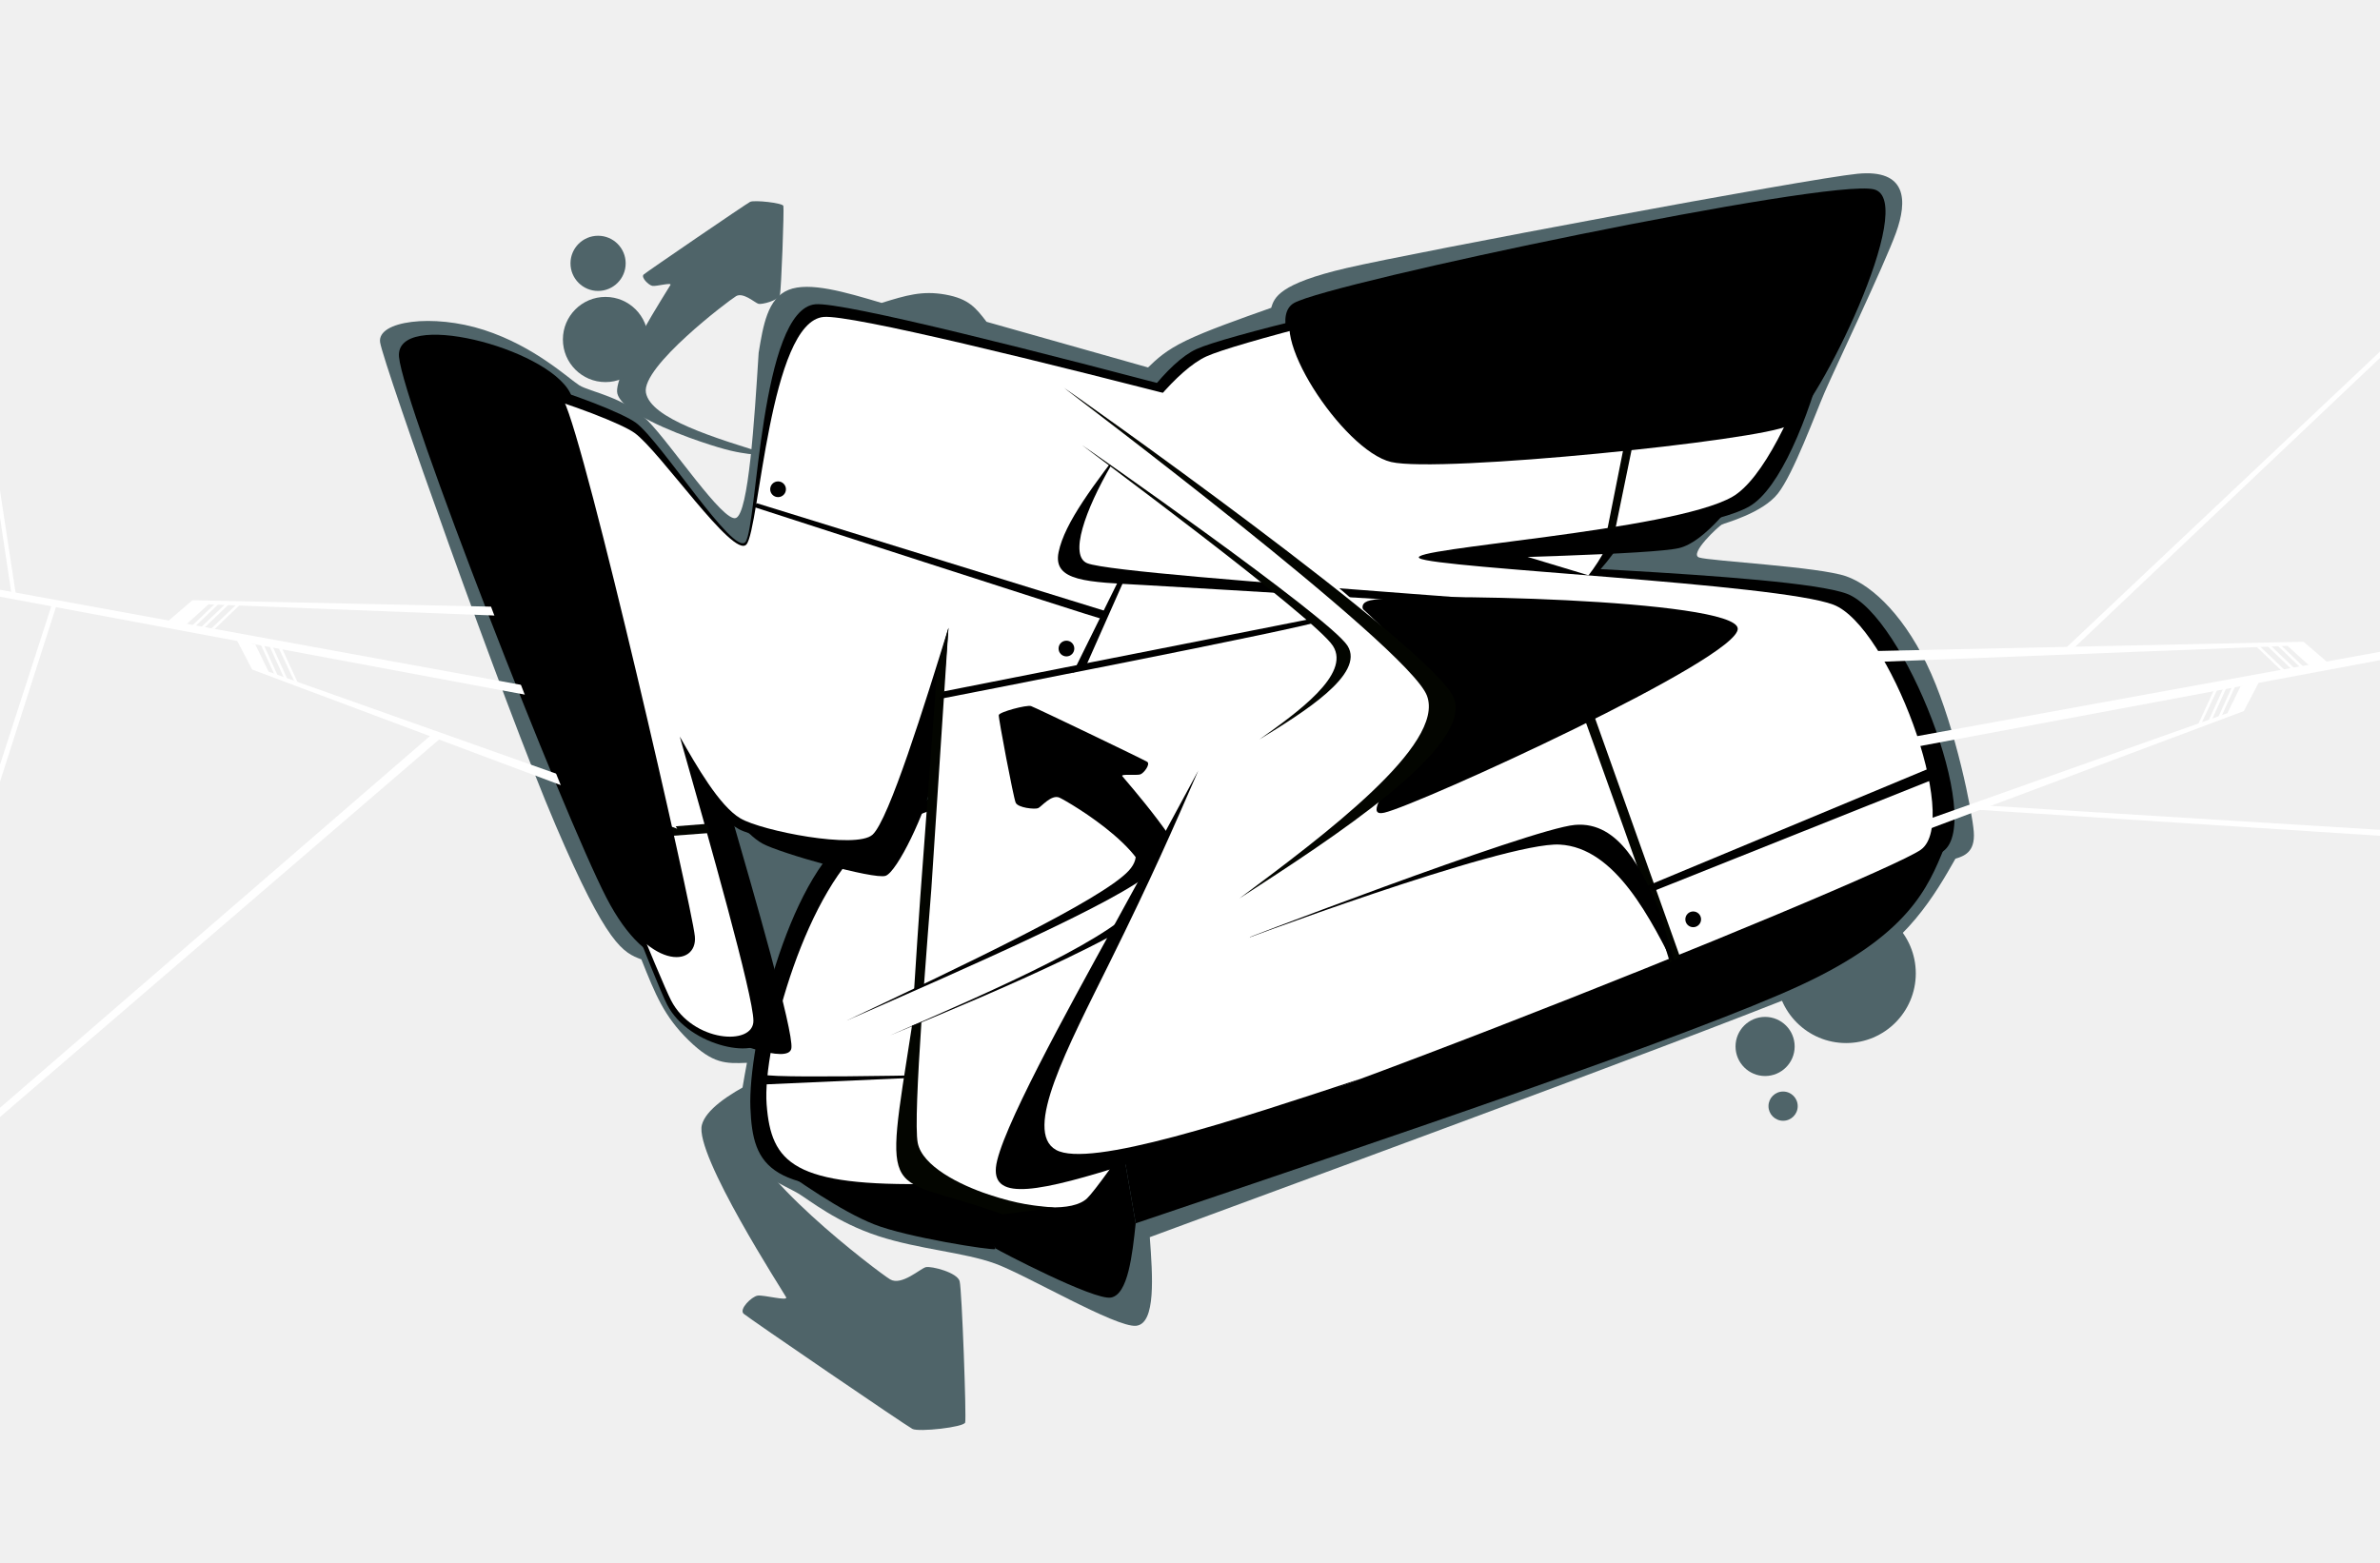
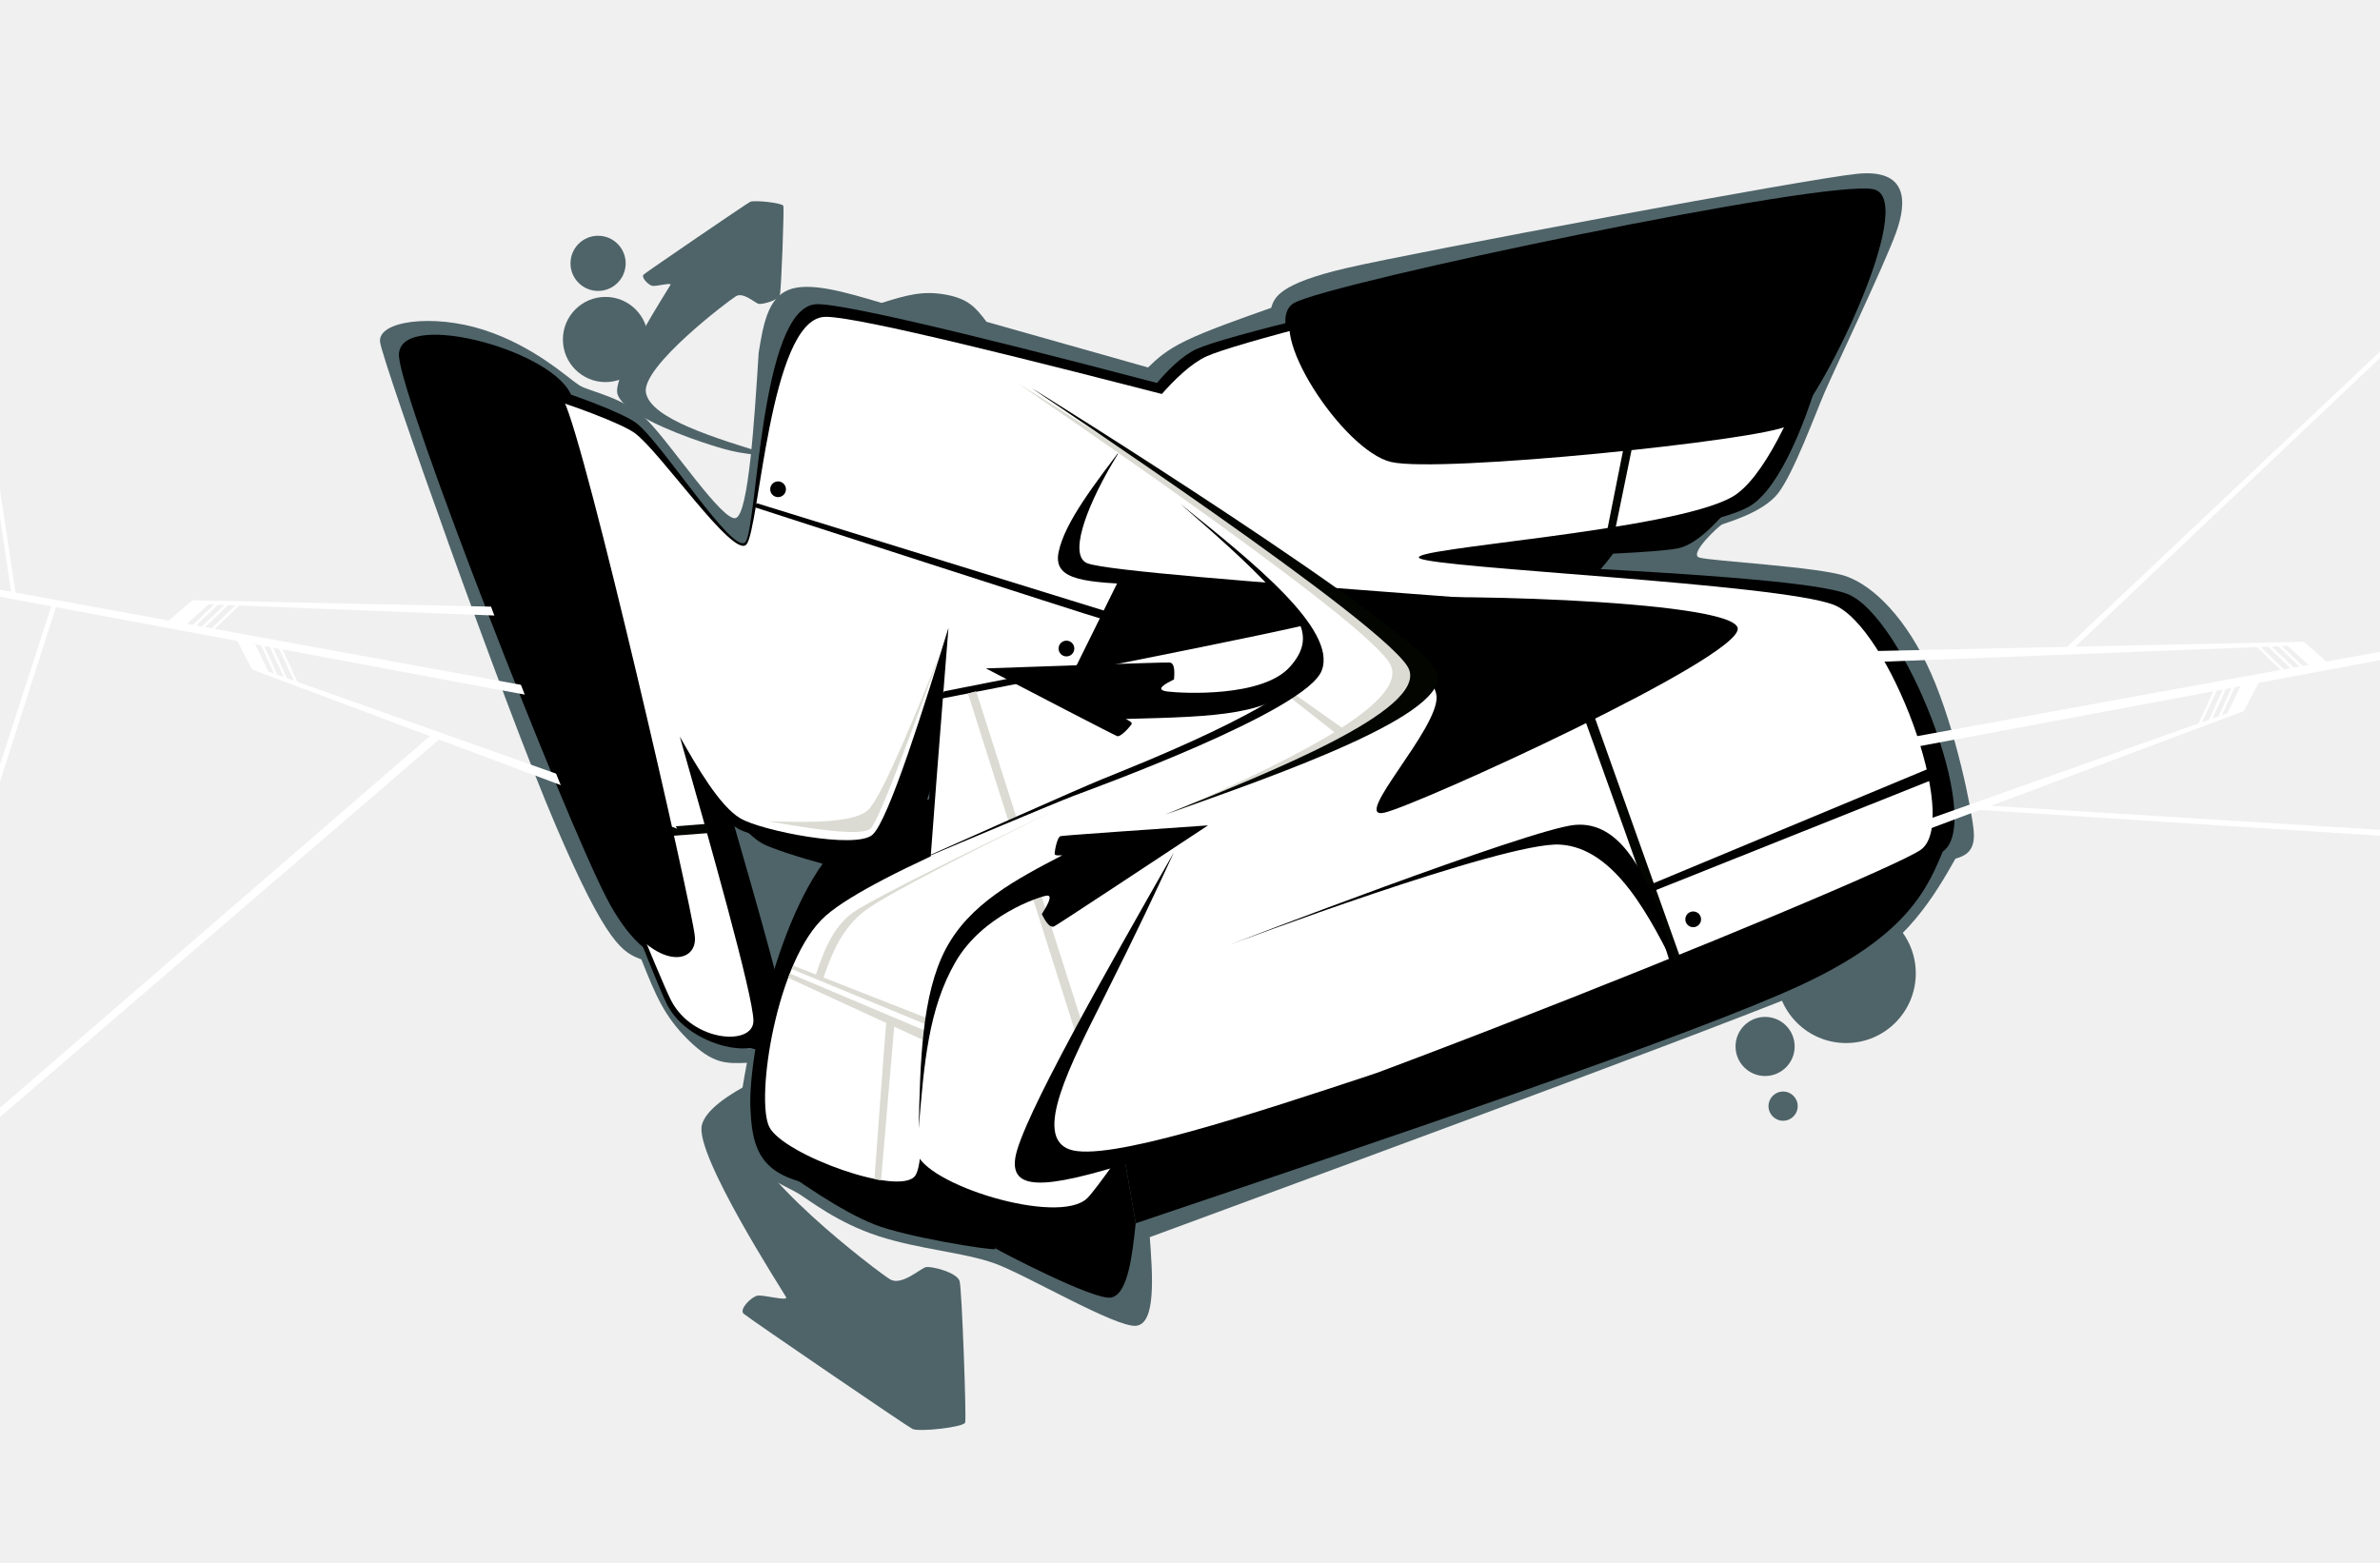
<svg xmlns="http://www.w3.org/2000/svg" width="1980" height="1300" viewBox="0 0 523.875 343.958" version="1.1" id="svg5">
  <defs id="defs2" />
  <g id="layer4" style="display:none">
    <rect style="fill:#bababa;fill-opacity:1;stroke:none;stroke-width:0.265;stroke-opacity:1" id="rect115781" width="1135.561" height="550.758" x="-201.336" y="-98.808" />
  </g>
  <g id="layer3" ref="svg_group" style="display:inline">
    <path style="font-variation-settings:normal;isolation:isolate;vector-effect:none;fill:#4f6469;fill-opacity:1;stroke:none;stroke-width:15.275;stroke-linecap:butt;stroke-linejoin:miter;stroke-miterlimit:4;stroke-dasharray:none;stroke-dashoffset:0;stroke-opacity:1;-inkscape-stroke:none;stop-color:#000000" d="m 164.789,99.926 c -2.367,-0.337 -4.543,-0.646 -10.632,-2.722 -6.088,-2.076 -17.195,-6.451 -18.266,-10.566 -1.071,-4.114 11.403,-23.335 11.693,-23.923 0.29,-0.588 -3.135,0.359 -3.966,0.223 -0.831,-0.136 -2.627,-1.904 -1.924,-2.518 0.703,-0.614 22.523,-15.527 23.419,-15.982 0.895,-0.455 7.132,0.23 7.32,0.889 0.188,0.659 -0.452,18.382 -0.768,19.607 -0.317,1.225 -3.942,2.135 -4.691,1.956 -0.749,-0.179 -3.367,-2.631 -4.947,-1.699 -1.58,0.931 -20.904,15.556 -19.849,21.252 1.055,5.696 14.841,9.905 27.849,13.876 0,0 -5.238,-0.393 -5.238,-0.393 z" id="path6826" />
    <path style="font-variation-settings:normal;isolation:isolate;vector-effect:none;fill:#4f6469;fill-opacity:1;stroke:none;stroke-width:24.226;stroke-linecap:butt;stroke-linejoin:miter;stroke-miterlimit:4;stroke-dasharray:none;stroke-dashoffset:0;stroke-opacity:1;-inkscape-stroke:none;stop-color:#000000" d="m 200.327,226.56 c -3.755,0.534 -7.206,1.025 -16.862,4.317 -9.656,3.293 -27.272,10.232 -28.97,16.757 -1.698,6.525 18.086,37.01 18.546,37.942 0.46,0.932 -4.972,-0.569 -6.29,-0.353 -1.317,0.216 -4.167,3.019 -3.052,3.993 1.115,0.974 35.722,24.626 37.142,25.348 1.42,0.722 11.312,-0.365 11.61,-1.411 0.298,-1.046 -0.716,-29.153 -1.218,-31.097 -0.502,-1.943 -6.252,-3.387 -7.441,-3.102 -1.188,0.284 -5.34,4.172 -7.846,2.695 -2.506,-1.477 -33.154,-24.672 -31.48,-33.706 1.674,-9.034 23.538,-15.709 44.169,-22.008 0,0 -8.308,0.624 -8.308,0.624 z" id="path6826-7" />
    <circle style="fill:#4f6469;fill-opacity:1;stroke-width:5;stroke-linecap:round;stroke-linejoin:round;stroke-miterlimit:300;paint-order:fill markers stroke" id="path9003" cx="133.277" cy="74.737" r="9.376" />
    <circle style="fill:#4f6469;fill-opacity:1;stroke-width:8.181;stroke-linecap:round;stroke-linejoin:round;stroke-miterlimit:300;paint-order:fill markers stroke" id="path9003-3" cx="406.356" cy="214.279" r="15.34" />
    <circle style="fill:#4f6469;fill-opacity:1;stroke-width:3.47;stroke-linecap:round;stroke-linejoin:round;stroke-miterlimit:300;paint-order:fill markers stroke" id="path9003-3-5" cx="388.526" cy="230.368" r="6.507" />
    <circle style="fill:#4f6469;fill-opacity:1;stroke-width:1.716;stroke-linecap:round;stroke-linejoin:round;stroke-miterlimit:300;paint-order:fill markers stroke" id="path9003-3-5-6" cx="392.488" cy="243.509" r="3.217" />
    <circle style="fill:#4f6469;fill-opacity:1;stroke-width:3.239;stroke-linecap:round;stroke-linejoin:round;stroke-miterlimit:300;paint-order:fill markers stroke" id="path9003-5" cx="131.647" cy="57.973" r="6.073" />
  </g>
  <g id="layer2" ref="svg_group" style="display:inline">
    <path style="font-variation-settings:normal;opacity:1;vector-effect:none;fill:#4f6469;fill-opacity:1;stroke:none;stroke-width:5;stroke-linecap:butt;stroke-linejoin:miter;stroke-miterlimit:4;stroke-dasharray:none;stroke-dashoffset:0;stroke-opacity:1;-inkscape-stroke:none;stop-color:#000000;stop-opacity:1" d="m 127.507,84.819 c -2.322,-1.457 -9.779,-8.569 -20.988,-12.19 -11.208,-3.621 -23.559,-2.002 -22.851,2.737 0.708,4.738 27.262,79.739 38.657,106.359 11.394,26.619 14.846,27.944 18.851,29.481 3.102,7.769 4.991,12.501 10.378,17.778 5.387,5.277 8.214,5.166 12.858,4.985 -1.365,7.366 -2.758,14.88 -0.905,19.499 1.853,4.619 9.764,7.789 12.206,9.26 2.441,1.472 8.537,6.426 17.613,9.382 9.075,2.956 18.863,3.558 25.738,6.064 6.875,2.507 26.611,14.147 31.015,13.685 4.404,-0.462 3.63,-11.027 3.009,-19.507 54.805,-20.193 138.927,-51.189 152.673,-57.647 13.746,-6.458 20.355,-18.091 24.66,-25.67 1.819,-0.566 4.378,-1.363 4.04,-5.894 -0.338,-4.532 -3.963,-22.572 -9.368,-34.819 -5.405,-12.247 -12.743,-19.353 -18.704,-21.455 -5.962,-2.102 -30.053,-3.365 -32.375,-4.138 -2.323,-0.773 4.261,-6.872 4.983,-7.248 0.723,-0.375 8.897,-2.476 12.339,-6.827 3.442,-4.351 8.199,-17.451 10.342,-22.396 2.143,-4.945 13.117,-27.973 15.666,-35.027 2.549,-7.054 2.448,-14.05 -8.503,-12.975 -10.952,1.075 -97.442,17.264 -112.42,20.745 -14.977,3.481 -15.92,6.523 -16.614,8.763 -7.108,2.516 -14.286,5.057 -18.758,7.224 -4.472,2.166 -6.418,4.045 -8.344,5.905 0,0 -35.552,-10.052 -35.552,-10.052 -2.335,-3.041 -3.886,-5.062 -9.029,-5.988 -5.142,-0.926 -8.707,0.174 -14.072,1.829 -8.029,-2.385 -15.908,-4.725 -20.502,-2.862 -4.594,1.863 -5.567,7.793 -6.558,13.836 -0.945,14.971 -2.227,35.273 -4.995,36.374 -2.768,1.101 -14.194,-16.142 -19.403,-21.404 -5.209,-5.262 -12.764,-6.351 -15.086,-7.808 z" id="path1297" />
  </g>
  <g id="layer16" style="display:inline" ref="svg_group">
    <path style="font-variation-settings:normal;opacity:1;vector-effect:none;fill:#000000;fill-opacity:1;stroke:none;stroke-width:5;stroke-linecap:butt;stroke-linejoin:miter;stroke-miterlimit:4;stroke-dasharray:none;stroke-dashoffset:0;stroke-opacity:1;-inkscape-stroke:none;stop-color:#000000;stop-opacity:1" d="m 168.361,254.844 c 7.736,5.444 16.693,11.747 23.979,14.658 7.286,2.911 26.126,5.808 26.716,5.478 0.59,-0.33 -5.428,-9.317 -8.751,-14.28 0,0 -41.944,-5.857 -41.944,-5.857 z" id="path292964" />
    <path style="font-variation-settings:normal;opacity:1;vector-effect:none;fill:#000000;fill-opacity:1;stroke:none;stroke-width:5;stroke-linecap:butt;stroke-linejoin:miter;stroke-miterlimit:4;stroke-dasharray:none;stroke-dashoffset:0;stroke-opacity:1;-inkscape-stroke:none;stop-color:#000000;stop-opacity:1" d="m 210.305,260.701 c 2.893,4.722 8.481,13.844 8.909,14.179 0.428,0.335 21.561,11.441 25.326,10.765 3.765,-0.676 4.706,-9.446 5.446,-16.344 0,0 -2.434,-14.136 -2.434,-14.136 0,0 -10.6,8.952 -10.6,8.952 0,0 -26.647,-3.415 -26.647,-3.415 z" id="path293910" />
    <path style="font-variation-settings:normal;opacity:1;vector-effect:none;fill:#000000;fill-opacity:1;stroke:none;stroke-width:5;stroke-linecap:butt;stroke-linejoin:miter;stroke-miterlimit:4;stroke-dasharray:none;stroke-dashoffset:0;stroke-opacity:1;-inkscape-stroke:none;stop-color:#000000;stop-opacity:1" d="m 247.552,255.164 c 0,0 180.44,-68.6 180.44,-68.6 -3.556,8.747 -7.828,19.255 -31.526,30.269 -23.698,11.015 -90.701,33.635 -146.481,52.467 0,0 -2.434,-14.136 -2.434,-14.136 z" id="path298379" />
  </g>
  <g id="layer15" style="display:inline" ref="svg_group">
    <path style="font-variation-settings:normal;display:inline;vector-effect:none;fill:#000000;fill-opacity:1;stroke:none;stroke-width:5;stroke-linecap:butt;stroke-linejoin:miter;stroke-miterlimit:4;stroke-dasharray:none;stroke-dashoffset:0;stroke-opacity:1;-inkscape-stroke:none;stop-color:#000000" d="m 263.328,76.861 c 12.498,-5.734 132.018,-31.571 139.574,-29.293 7.557,2.278 -4.546,56.265 -17.82,63.901 -13.274,7.636 -74.678,10.046 -71.413,11.378 3.265,1.332 80.337,3.176 92.871,7.868 12.534,4.692 30.282,50.137 21.187,56.679 -9.095,6.541 -180.691,73.833 -195.698,71.247 -15.007,-2.587 27.974,-85.342 40.934,-94.919 12.96,-9.577 100.938,-22.461 97.677,-24.924 -3.261,-2.463 -124.289,-11.354 -131.948,-14.782 -7.659,-3.428 12.137,-41.42 24.635,-47.154 z" id="path148310-7" />
    <path style="font-variation-settings:normal;display:inline;vector-effect:none;fill:#000000;fill-opacity:1;stroke:none;stroke-width:5;stroke-linecap:butt;stroke-linejoin:miter;stroke-miterlimit:4;stroke-dasharray:none;stroke-dashoffset:0;stroke-opacity:1;-inkscape-stroke:none;stop-color:#000000" d="M 146.83,221.139 C 141.931,211.54 96.635,91.531 96.234,83.574 c -0.402,-7.958 38.192,5.371 43.758,9.511 5.566,4.141 21.507,29.515 24.105,26.209 2.598,-3.305 3.22,-51.281 15.404,-52.315 12.184,-1.034 170.829,43.051 176.998,45.632 6.169,2.582 -6.495,16.173 -11.922,19.874 -5.428,3.7 -21.074,9.9 -28.465,19.533 -7.391,9.634 -69.846,108.489 -76.239,114.605 -6.393,6.116 -36.591,-5.583 -38.273,-12.333 -1.682,-6.75 3.86,-88.836 3.585,-93.782 -0.274,-4.946 -8.215,23.683 -11.73,26.219 -3.515,2.536 -26.167,-1.752 -30.78,-4.18 -4.613,-2.429 -8.767,-11.024 -7.246,-4.643 1.521,6.381 13.007,44.983 12.762,50.243 -0.246,5.26 -16.463,2.59 -21.361,-7.008 z" id="path146269-5" />
    <path style="font-variation-settings:normal;vector-effect:none;fill:#000000;fill-opacity:1;stroke:none;stroke-width:5;stroke-linecap:butt;stroke-linejoin:miter;stroke-miterlimit:4;stroke-dasharray:none;stroke-dashoffset:0;stroke-opacity:1;-inkscape-stroke:none;stop-color:#000000" d="m 284.861,66.69 c 7.963,-4.49 117.422,-27.467 127.599,-25.009 10.177,2.458 -12.721,48.541 -18.665,51.893 -5.944,3.351 -76.926,10.632 -87.696,8.031 -10.77,-2.601 -29.201,-30.425 -21.238,-34.915 z" id="path206059-3" />
    <path style="font-variation-settings:normal;vector-effect:none;fill:#000000;fill-opacity:1;stroke:none;stroke-width:5;stroke-linecap:butt;stroke-linejoin:miter;stroke-miterlimit:4;stroke-dasharray:none;stroke-dashoffset:0;stroke-opacity:1;-inkscape-stroke:none;stop-color:#000000" d="M 133.466,197.594 C 123.976,179.195 88.744,89.15 87.826,78.564 86.908,67.978 120.33,76.47 125.49,86.474 c 5.16,10.004 26.966,112.635 27.576,119.674 0.611,7.039 -10.11,9.846 -19.6,-8.554 z" id="path205360-5" />
    <path style="font-variation-settings:normal;vector-effect:none;fill:#000000;fill-opacity:1;stroke:none;stroke-width:5;stroke-linecap:butt;stroke-linejoin:miter;stroke-miterlimit:4;stroke-dasharray:none;stroke-dashoffset:0;stroke-opacity:1;-inkscape-stroke:none;stop-color:#000000" d="m 290.341,157.085 c -37.836,6.908 -88.484,16.156 -102.827,26.323 -14.342,10.167 -22.87,46.886 -22.343,60.384 0.527,13.497 4.249,18.915 35.742,18.062 31.493,-0.853 72.907,-15.501 73.094,-15.711 0.188,-0.209 10.933,-59.34 16.333,-89.058 z" id="path199123-2" />
  </g>
  <g id="layer9" style="display:inline" ref="svg_group">
-     <path style="font-variation-settings:normal;opacity:1;vector-effect:none;fill:#ffffff;fill-opacity:1;stroke:none;stroke-width:5;stroke-linecap:butt;stroke-linejoin:miter;stroke-miterlimit:4;stroke-dasharray:none;stroke-dashoffset:0;stroke-opacity:1;-inkscape-stroke:none;stop-color:#000000;stop-opacity:1" d="m 290.341,157.085 c -36.082,7.502 -84.384,17.545 -98.469,27.621 -14.085,10.076 -24.117,45.454 -23.125,58.416 0.992,12.962 5.878,18.123 36.726,17.499 30.849,-0.624 68.376,-14.277 68.549,-14.482 0.173,-0.205 10.918,-59.336 16.318,-89.054 z" id="path199123" />
    <path style="display:inline;fill:#000000;fill-opacity:1;stroke:none;stroke-width:0.265px;stroke-linecap:butt;stroke-linejoin:miter;stroke-opacity:1" d="m 168.156,236.56 c 2.17,1.068 54.985,-0.282 54.985,-0.282 l -55.967,2.5 z" id="path106497-0" />
  </g>
  <g id="layer18" style="display:inline" ref="svg_group">
    <path style="font-variation-settings:normal;opacity:1;vector-effect:none;fill:#000000;fill-opacity:1;stroke:none;stroke-width:5;stroke-linecap:butt;stroke-linejoin:miter;stroke-miterlimit:4;stroke-dasharray:none;stroke-dashoffset:0;stroke-opacity:1;-inkscape-stroke:none;stop-color:#000000;stop-opacity:1" d="m 151.416,224.799 c 0.889,0.584 1.995,1.312 5.256,2.722 3.261,1.41 17.028,7.007 17.526,3.219 0.498,-3.788 -8.102,-33.512 -13.71,-52.897 0,0 -10.857,-15.694 -10.857,-15.694 0,0 15.536,64.607 15.536,64.607 0,0 -13.751,-1.956 -13.751,-1.956 z" id="path340812" />
    <path style="font-variation-settings:normal;opacity:1;vector-effect:none;fill:#000000;fill-opacity:1;stroke:none;stroke-width:5;stroke-linecap:butt;stroke-linejoin:miter;stroke-miterlimit:4;stroke-dasharray:none;stroke-dashoffset:0;stroke-opacity:1;-inkscape-stroke:none;stop-color:#000000;stop-opacity:1" d="m 156.076,172.631 c 3.264,4.517 7.914,10.954 11.755,13.071 3.841,2.117 24.528,7.948 27.086,7.107 2.558,-0.841 8.893,-14 10.635,-21.797 1.742,-7.796 2.542,-21.292 3.224,-32.805 -5.942,15.241 -11.674,29.945 -20.766,35.884 -9.092,5.939 -20.308,2.305 -31.933,-1.461 z" id="path343334" />
  </g>
  <g id="layer1" style="display:inline" ref="svg_group">
-     <path style="font-variation-settings:normal;vector-effect:none;fill:#ffffff;fill-opacity:1;stroke:none;stroke-width:5;stroke-linecap:butt;stroke-linejoin:miter;stroke-miterlimit:4;stroke-dasharray:none;stroke-dashoffset:0;stroke-opacity:1;-inkscape-stroke:none;stop-color:#000000" d="M 147.709,220.213 C 142.949,210.966 96.434,93.513 95.941,85.747 c -0.493,-7.766 38.101,5.562 43.695,9.531 5.594,3.969 21.785,27.805 24.661,24.583 2.876,-3.222 5.068,-49.057 17.014,-50.091 11.946,-1.034 165.587,40.481 171.675,42.952 6.088,2.471 -3.935,16.063 -8.886,19.763 -4.95,3.7 -20.597,9.9 -28.032,19.317 -7.436,9.417 -70.384,105.882 -76.778,111.998 -6.393,6.116 -36.079,-3.102 -37.603,-10.308 -1.524,-7.206 3.869,-74.879 7.089,-115.285 -5.143,16.59 -13.111,42.294 -16.723,45.548 -3.612,3.254 -24.42,-0.844 -29.073,-3.593 -4.653,-2.749 -9.666,-11.55 -13.349,-18.014 6.471,22.793 16.161,56.929 16.21,62.552 0.049,5.623 -13.373,4.76 -18.133,-4.487 z" id="path146269" />
+     <path id="path146269" style="font-variation-settings:normal;vector-effect:none;fill:#ffffff;fill-opacity:1;stroke:none;stroke-width:18.898;stroke-linecap:butt;stroke-linejoin:miter;stroke-miterlimit:4;stroke-dasharray:none;stroke-dashoffset:0;stroke-opacity:1;-inkscape-stroke:none;stop-color:#000000" d="m 687.773,263.629 c -0.963,-0.016 -1.8,0.005 -2.506,0.066 -45.149,3.908 -53.435,177.145 -64.305,189.322 -10.87,12.177 -72.061,-77.911 -93.205,-92.912 -21.144,-15.001 -167.011,-65.374 -165.146,-36.021 1.864,29.353 177.667,473.269 195.656,508.219 17.989,34.95 68.72,38.213 68.535,16.959 -0.185,-21.254 -36.812,-150.272 -61.268,-236.418 13.917,24.432 32.863,57.694 50.451,68.084 17.588,10.39 96.231,25.88 109.883,13.58 13.652,-12.3 43.768,-109.45 63.205,-172.15 -12.17,152.718 -32.555,408.489 -26.795,435.725 5.76,27.235 117.958,62.075 142.121,38.959 3.603,-3.447 12.37,-15.146 24.072,-31.553 L 1099.355,515.398 899.709,555.686 c 0,0 79.766,-175.125 101.443,-218.959 -144.605,-37.418 -284.4,-72.607 -313.379,-73.097 z" transform="scale(0.2645833)" />
    <path style="font-variation-settings:normal;display:inline;opacity:1;vector-effect:none;fill:#030500;fill-opacity:1;stroke:none;stroke-width:5;stroke-linecap:butt;stroke-linejoin:miter;stroke-miterlimit:4;stroke-dasharray:none;stroke-dashoffset:0;stroke-opacity:1;-inkscape-stroke:none;stop-color:#000000;stop-opacity:1" d="m 155.643,181.357 -9.553,0.751 0.434,1.996 9.696,-0.726 z" id="path361986" />
-     <path id="path1181" style="font-variation-settings:normal;display:inline;opacity:1;vector-effect:none;fill:#030500;fill-opacity:1;stroke:none;stroke-width:18.898;stroke-linecap:butt;stroke-linejoin:miter;stroke-miterlimit:4;stroke-dasharray:none;stroke-dashoffset:0;stroke-opacity:1;-inkscape-stroke:none;stop-color:#000000;stop-opacity:1" d="m 789.074,522.357 -9.293,33.068 -14.117,190.27 c -1.641,23.532 -3.504,50.615 -5.164,77.512 2.776,-1.255 5.519,-2.502 8.217,-3.73 2.021,-27.843 4.211,-55.916 6.09,-79.787 z m -22.496,327.871 -7.855,3.145 c -24.114,154.885 -23.27,120.922 75.26,156.98 l 43.402,-5.551 c -16.976,-1.544 -30.162,-2.745 -54.689,-10.855 -24.527,-8.111 -55.38,-23.741 -59.193,-42.971 -2.147,-10.829 -0.12,-52.868 3.076,-100.748 z" transform="scale(0.2645833)" />
-     <path style="fill:#000000;fill-opacity:1;stroke:none;stroke-width:0.201px;stroke-linecap:butt;stroke-linejoin:miter;stroke-opacity:1" d="m 232.272,174.868 c 9.947,4.661 22.123,10.367 16.179,16.811 -5.945,6.444 -36.881,21.073 -62.153,33.024 27.424,-12.018 60.111,-26.343 67.282,-32.805 7.17,-6.462 -4.363,-11.2 -14.038,-15.176 0,0 -7.269,-1.854 -7.269,-1.854 z" id="path60466" />
-     <path style="font-variation-settings:normal;isolation:isolate;vector-effect:none;fill:#000000;fill-opacity:1;stroke:none;stroke-width:15.275;stroke-linecap:butt;stroke-linejoin:miter;stroke-miterlimit:4;stroke-dasharray:none;stroke-dashoffset:0;stroke-opacity:1;-inkscape-stroke:none;stop-color:#000000" d="m 234.657,211.041 c 12.862,-6.159 25.735,-13.401 26.858,-17.963 1.123,-4.562 -14.109,-21.68 -14.484,-22.218 -0.375,-0.537 3.153,-0.118 3.954,-0.378 0.801,-0.26 2.31,-2.278 1.522,-2.779 -0.787,-0.501 -24.608,-11.951 -25.562,-12.265 -0.954,-0.315 -7.016,1.304 -7.102,1.984 -0.086,0.68 3.22,18.103 3.718,19.267 0.498,1.163 4.219,1.516 4.933,1.226 0.714,-0.29 2.932,-3.109 4.708,-2.323 1.776,0.786 24.082,13.736 18.479,22.113 -5.603,8.377 -31.404,19.618 -55.749,30.225 13.48,-5.592 25.864,-10.729 38.726,-16.887 z" id="path6826-1" />
    <path style="fill:#000000;fill-opacity:1;stroke:none;stroke-width:0.265px;stroke-linecap:butt;stroke-linejoin:miter;stroke-opacity:1" d="m 207.849,152.18 81.712,-16.13 c 0,0 3.529,-0.733 1.273,0.601 -2.256,1.334 -84.205,17.258 -84.205,17.258 z" id="path95989" />
    <path style="fill:#000000;fill-opacity:1;stroke:none;stroke-width:0.265px;stroke-linecap:butt;stroke-linejoin:miter;stroke-opacity:1" d="m 257.031,105.905 -20.882,42.236 2.928,-1.589 18.067,-40.754 z" id="path96617" />
    <circle style="display:inline;fill:#000000;fill-opacity:1;stroke:none;stroke-width:5;stroke-linecap:round;stroke-linejoin:round;stroke-miterlimit:300;stroke-opacity:1;paint-order:fill markers stroke" id="path364191-7" cx="234.74" cy="142.77" r="1.732" />
    <circle style="display:inline;fill:#000000;fill-opacity:1;stroke:none;stroke-width:5;stroke-linecap:round;stroke-linejoin:round;stroke-miterlimit:300;stroke-opacity:1;paint-order:fill markers stroke" id="path364191-7-9" cx="171.265" cy="107.707" r="1.732" />
    <path style="fill:#000000;fill-opacity:1;stroke:none;stroke-width:0.265px;stroke-linecap:butt;stroke-linejoin:miter;stroke-opacity:1" d="m 242.688,136.301 c -2.446,-0.61 -76.579,-24.639 -76.579,-24.639 l 0.419,-0.9 76.908,23.792 z" id="path108773" />
    <path style="display:inline;fill:#ffffff;fill-opacity:1;stroke:none;stroke-width:0.265px;stroke-linecap:butt;stroke-linejoin:miter;stroke-opacity:1" d="M 151.304,159.591 -374.304,61.517 151.287,157.444 Z" id="path114670-2" />
    <path style="display:inline;fill:#ffffff;fill-opacity:1;stroke:none;stroke-width:0.265px;stroke-linecap:butt;stroke-linejoin:miter;stroke-opacity:1" d="m 138.916,136.685 -93.022,-3.643 -4.92,4.447 -4.462,-0.335 5.85,-5.02 99.888,2.158 z" id="path118927-2" />
    <path style="display:inline;fill:#ffffff;fill-opacity:1;stroke:none;stroke-width:0.265px;stroke-linecap:butt;stroke-linejoin:miter;stroke-opacity:1" d="m 49.544,133.036 -5.468,5.222 0.754,0.087 5.516,-5.286 z" id="path119431-8" />
    <path style="display:inline;fill:#ffffff;fill-opacity:1;stroke:none;stroke-width:0.265px;stroke-linecap:butt;stroke-linejoin:miter;stroke-opacity:1" d="m 47.363,132.885 -5.468,5.222 0.754,0.087 5.516,-5.286 z" id="path119431-3-9" />
    <path style="display:inline;fill:#ffffff;fill-opacity:1;stroke:none;stroke-width:0.265px;stroke-linecap:butt;stroke-linejoin:miter;stroke-opacity:1" d="m 51.948,133.176 -5.468,5.222 0.754,0.087 5.516,-5.286 z" id="path119431-6-7" />
    <path style="display:inline;fill:#ffffff;fill-opacity:1;stroke:none;stroke-width:0.265px;stroke-linecap:butt;stroke-linejoin:miter;stroke-opacity:1" d="m 146.865,178.983 -87.738,-31.118 -2.92,-5.955 -4.268,-1.344 3.571,6.832 93.564,35.044 z" id="path118927-0-3" />
    <path style="display:inline;fill:#ffffff;fill-opacity:1;stroke:none;stroke-width:0.265px;stroke-linecap:butt;stroke-linejoin:miter;stroke-opacity:1" d="m 62.514,149.225 -3.142,-6.878 0.732,0.198 3.161,6.955 z" id="path119431-62-6" />
    <path style="display:inline;fill:#ffffff;fill-opacity:1;stroke:none;stroke-width:0.265px;stroke-linecap:butt;stroke-linejoin:miter;stroke-opacity:1" d="m 60.432,148.555 -3.142,-6.878 0.732,0.198 3.161,6.955 z" id="path119431-3-6-1" />
    <path style="display:inline;fill:#ffffff;fill-opacity:1;stroke:none;stroke-width:0.265px;stroke-linecap:butt;stroke-linejoin:miter;stroke-opacity:1" d="m 64.768,149.948 -3.402,-7.25 0.778,0.202 3.377,7.324 z" id="path119431-6-1-2" />
    <path style="fill:#ffffff;fill-opacity:1;stroke:none;stroke-width:0.265px;stroke-linecap:butt;stroke-linejoin:miter;stroke-opacity:1" d="M 97.29,162.242 -414.138,602.008 95.395,161.377 Z" id="path130497" />
    <path style="fill:#ffffff;fill-opacity:1;stroke:none;stroke-width:0.265px;stroke-linecap:butt;stroke-linejoin:miter;stroke-opacity:1" d="m 12.603,132.74 -44.909,140.208 -1.943,1.244 45.894,-141.825 z" id="path130678" />
    <path style="fill:#ffffff;fill-opacity:1;stroke:none;stroke-width:0.265px;stroke-linecap:butt;stroke-linejoin:miter;stroke-opacity:1" d="M 3.583,131.464 -51.785,-231.345 2.577,131.095 Z" id="path130779" />
+     <path style="font-variation-settings:normal;opacity:1;vector-effect:none;fill:#dbdbd3;fill-opacity:1;stroke:none;stroke-width:0.265px;stroke-linecap:butt;stroke-linejoin:miter;stroke-miterlimit:4;stroke-dasharray:none;stroke-dashoffset:0;stroke-opacity:1;-inkscape-stroke:none;stop-color:#000000;stop-opacity:1" d="m 207.335,142.851 c -5.087,13.978 -13.652,37.512 -15.672,39.512 -2.019,2 -14.947,-0.245 -22.626,-1.579 7.568,0.24 18.935,0.6 22.115,-2.55 3.18,-3.15 10.985,-22.499 16.183,-35.384 z" id="path47910" />
+     <path style="font-variation-settings:normal;opacity:1;vector-effect:none;fill:#dbdbd3;fill-opacity:1;stroke:none;stroke-width:0.265px;stroke-linecap:butt;stroke-linejoin:miter;stroke-miterlimit:4;stroke-dasharray:none;stroke-dashoffset:0;stroke-opacity:1;-inkscape-stroke:none;stop-color:#000000;stop-opacity:1" d="m 213.067,152.658 32.598,102.894 1.171,-3.196 -31.965,-100.182 z" id="path60789" />
  </g>
  <g id="layer17" style="display:inline" ref="svg_group">
    <path style="font-variation-settings:normal;opacity:1;vector-effect:none;fill:#000000;fill-opacity:1;stroke:none;stroke-width:5;stroke-linecap:butt;stroke-linejoin:miter;stroke-miterlimit:4;stroke-dasharray:none;stroke-dashoffset:0;stroke-opacity:1;-inkscape-stroke:none;stop-color:#000000;stop-opacity:1" d="m 248.815,96.188 c 0,0 134.131,40.514 134.131,40.514 -46.906,-2.856 -118.975,-7.244 -131.222,-7.916 -12.247,-0.672 -20.052,-0.731 -18.71,-7.24 1.342,-6.509 7.666,-14.753 15.801,-25.357 z" id="path310708" />
    <path style="font-variation-settings:normal;opacity:1;vector-effect:none;fill:#000000;fill-opacity:1;stroke:none;stroke-width:5;stroke-linecap:butt;stroke-linejoin:miter;stroke-miterlimit:4;stroke-dasharray:none;stroke-dashoffset:0;stroke-opacity:1;-inkscape-stroke:none;stop-color:#000000;stop-opacity:1" d="m 306.188,123.409 c 0,0 80.065,-18.942 80.065,-18.942 -4.249,5.774 -10.911,14.826 -16.681,16.191 -5.77,1.365 -40.945,2.211 -63.384,2.751 z" id="path332835" />
  </g>
  <g id="layer5" style="display:inline" ref="svg_group">
-     <path style="font-variation-settings:normal;display:inline;vector-effect:none;fill:#ffffff;fill-opacity:1;stroke:none;stroke-width:5;stroke-linecap:butt;stroke-linejoin:miter;stroke-miterlimit:4;stroke-dasharray:none;stroke-dashoffset:0;stroke-opacity:1;-inkscape-stroke:none;stop-color:#000000" d="m 265.51,78.481 c 12.498,-5.734 130.106,-32.99 137.281,-30.953 7.174,2.038 -8.175,54.189 -21.449,61.824 -13.274,7.636 -72.406,11.331 -68.888,13.537 3.518,2.206 78.985,5.58 91.128,10.235 12.143,4.655 28.19,47.515 19.226,53.932 -8.964,6.417 -176.696,74.081 -191.111,71.445 -14.415,-2.636 29.577,-86.119 43.161,-95.852 13.584,-9.732 106.878,-23.453 103.498,-25.83 -3.38,-2.377 -131.012,-9.625 -139.028,-12.826 -8.017,-3.201 13.685,-39.779 26.183,-45.513 z" id="path148310" />
+     <path style="font-variation-settings:normal;display:inline;vector-effect:none;fill:#ffffff;fill-opacity:1;stroke:none;stroke-width:5;stroke-linecap:butt;stroke-linejoin:miter;stroke-miterlimit:4;stroke-dasharray:none;stroke-dashoffset:0;stroke-opacity:1;-inkscape-stroke:none;stop-color:#000000" d="m 265.51,78.481 c 12.498,-5.734 130.106,-32.99 137.281,-30.953 7.174,2.038 -8.175,54.189 -21.449,61.824 -13.274,7.636 -72.406,11.331 -68.888,13.537 3.518,2.206 78.985,5.58 91.128,10.235 12.143,4.655 28.19,47.515 19.226,53.932 -8.964,6.417 -176.696,74.081 -190.858,71.445 -14.162,-2.636 31.801,-86.119 45.385,-95.852 13.584,-9.732 104.863,-23.453 101.252,-25.83 -3.611,-2.377 -131.243,-9.625 -139.26,-12.826 -8.017,-3.201 13.685,-39.779 26.183,-45.513 z" id="path148310" />
    <path style="font-variation-settings:normal;display:inline;opacity:1;vector-effect:none;fill:#030500;fill-opacity:1;stroke:none;stroke-width:5;stroke-linecap:butt;stroke-linejoin:miter;stroke-miterlimit:4;stroke-dasharray:none;stroke-dashoffset:0;stroke-opacity:1;-inkscape-stroke:none;stop-color:#000000;stop-opacity:1" d="m 367.536,211.907 c -0.431,-3.103 -19.807,-56.597 -19.807,-56.597 l 2.157,-0.591 19.936,56.006 z" id="path361039" />
    <path style="font-variation-settings:normal;display:inline;opacity:1;vector-effect:none;fill:#030500;fill-opacity:1;stroke:none;stroke-width:5;stroke-linecap:butt;stroke-linejoin:miter;stroke-miterlimit:4;stroke-dasharray:none;stroke-dashoffset:0;stroke-opacity:1;-inkscape-stroke:none;stop-color:#000000;stop-opacity:1" d="m 353.804,116.546 3.948,-19.844 1.763,0.508 -3.933,19.164 z" id="path362336" />
    <circle style="display:inline;fill:#000000;fill-opacity:1;stroke:none;stroke-width:5;stroke-linecap:round;stroke-linejoin:round;stroke-miterlimit:300;stroke-opacity:1;paint-order:fill markers stroke" id="path364191" cx="372.701" cy="202.382" r="1.732" />
    <path style="fill:#000000;fill-opacity:1;stroke:none;stroke-width:0.265px;stroke-linecap:butt;stroke-linejoin:miter;stroke-opacity:1" d="m 363.881,196.191 61.444,-24.518 0.08,-2.827 -63.039,26.255 z" id="path98840" />
    <path style="display:inline;fill:#000000;fill-opacity:1;stroke:none;stroke-width:0.265px;stroke-linecap:butt;stroke-linejoin:miter;stroke-opacity:1" d="m 369.443,214.416 c -6.094,-12.245 -13.849,-27.827 -26.138,-28.489 -12.289,-0.661 -72.809,22.122 -72.763,22.093 0.047,-0.029 66.179,-25.522 76.097,-26.423 9.918,-0.901 14.906,10.397 18.503,18.543 0,0 4.3,14.276 4.3,14.276 z" id="path101545" />
    <path style="display:inline;fill:#ffffff;fill-opacity:1;stroke:none;stroke-width:0.265px;stroke-linecap:butt;stroke-linejoin:miter;stroke-opacity:1" d="M 390.009,170.329 923.714,70.656 390.022,167.88 Z" id="path114670" />
    <path style="fill:#ffffff;fill-opacity:1;stroke:none;stroke-width:0.265px;stroke-linecap:butt;stroke-linejoin:miter;stroke-opacity:1" d="m 410.494,145.824 93.022,-3.643 4.92,4.447 4.462,-0.335 -5.85,-5.02 -99.888,2.158 z" id="path118927" />
    <path style="fill:#ffffff;fill-opacity:1;stroke:none;stroke-width:0.265px;stroke-linecap:butt;stroke-linejoin:miter;stroke-opacity:1" d="m 499.866,142.175 5.468,5.222 -0.754,0.087 -5.516,-5.286 z" id="path119431" />
    <path style="display:inline;fill:#ffffff;fill-opacity:1;stroke:none;stroke-width:0.265px;stroke-linecap:butt;stroke-linejoin:miter;stroke-opacity:1" d="m 502.047,142.024 5.468,5.222 -0.754,0.087 -5.516,-5.286 z" id="path119431-3" />
    <path style="display:inline;fill:#ffffff;fill-opacity:1;stroke:none;stroke-width:0.265px;stroke-linecap:butt;stroke-linejoin:miter;stroke-opacity:1" d="m 497.463,142.315 5.468,5.222 -0.754,0.087 -5.516,-5.286 z" id="path119431-6" />
    <path style="display:inline;fill:#ffffff;fill-opacity:1;stroke:none;stroke-width:0.265px;stroke-linecap:butt;stroke-linejoin:miter;stroke-opacity:1" d="m 402.545,188.122 87.738,-31.118 2.92,-5.955 4.268,-1.344 -3.571,6.832 -93.564,35.044 z" id="path118927-0" />
    <path style="display:inline;fill:#ffffff;fill-opacity:1;stroke:none;stroke-width:0.265px;stroke-linecap:butt;stroke-linejoin:miter;stroke-opacity:1" d="m 486.896,158.364 3.142,-6.878 -0.732,0.198 -3.161,6.955 z" id="path119431-62" />
    <path style="display:inline;fill:#ffffff;fill-opacity:1;stroke:none;stroke-width:0.265px;stroke-linecap:butt;stroke-linejoin:miter;stroke-opacity:1" d="m 488.978,157.695 3.142,-6.878 -0.732,0.198 -3.161,6.955 z" id="path119431-3-6" />
    <path style="display:inline;fill:#ffffff;fill-opacity:1;stroke:none;stroke-width:0.265px;stroke-linecap:butt;stroke-linejoin:miter;stroke-opacity:1" d="m 484.643,159.087 3.402,-7.25 -0.778,0.202 -3.377,7.324 z" id="path119431-6-1" />
    <path style="fill:#ffffff;fill-opacity:1;stroke:none;stroke-width:0.265px;stroke-linecap:butt;stroke-linejoin:miter;stroke-opacity:1" d="M 453.989,143.339 869.943,-249.18 455.865,143.248 Z" id="path132209" />
    <path style="fill:#ffffff;fill-opacity:1;stroke:none;stroke-width:0.265px;stroke-linecap:butt;stroke-linejoin:miter;stroke-opacity:1" d="M 569.415,136.375 823.254,509.517 570.746,135.605 Z" id="path132645" />
    <path style="fill:#ffffff;fill-opacity:1;stroke:none;stroke-width:0.265px;stroke-linecap:butt;stroke-linejoin:miter;stroke-opacity:1" d="m 436.824,177.314 168.068,10.367 0.929,1.603 -170.227,-11.003 z" id="path132826" />
  </g>
  <g id="layer11" style="display:inline" ref="svg_group">
    <path style="font-variation-settings:normal;opacity:1;vector-effect:none;fill:#000000;fill-opacity:1;stroke:none;stroke-width:5;stroke-linecap:butt;stroke-linejoin:miter;stroke-miterlimit:4;stroke-dasharray:none;stroke-dashoffset:0;stroke-opacity:1;-inkscape-stroke:none;stop-color:#000000;stop-opacity:1" d="M 133.514,196.076 C 124.43,178.097 91.414,91.592 90.389,81.333 c -1.025,-10.258 28.758,-2.923 33.697,6.853 4.939,9.776 28.179,111.097 28.861,117.918 0.682,6.821 -10.349,7.952 -19.433,-10.028 z" id="path205360" />
    <path style="font-variation-settings:normal;opacity:1;vector-effect:none;fill:#000000;fill-opacity:1;stroke:none;stroke-width:5.131;stroke-linecap:butt;stroke-linejoin:miter;stroke-miterlimit:4;stroke-dasharray:none;stroke-dashoffset:0;stroke-opacity:1;-inkscape-stroke:none;stop-color:#000000;stop-opacity:1" d="m 304.695,178.909 c -7.437,1.674 12.115,-18.591 11.509,-25.664 -0.607,-7.074 -22.5,-19.302 -14.551,-21.091 7.949,-1.789 80.293,-0.306 80.851,6.197 0.558,6.504 -70.372,38.884 -77.809,40.558 z" id="path208158" />
    <path style="font-variation-settings:normal;opacity:1;vector-effect:none;fill:#000000;fill-opacity:1;stroke:none;stroke-width:5;stroke-linecap:butt;stroke-linejoin:miter;stroke-miterlimit:4;stroke-dasharray:none;stroke-dashoffset:0;stroke-opacity:1;-inkscape-stroke:none;stop-color:#000000;stop-opacity:1" d="m 285.699,67.858 c 7.707,-4.33 113.363,-26.308 123.437,-23.944 10.074,2.363 -9.779,46.547 -15.532,49.779 -5.753,3.232 -76.735,10.513 -87.396,8.012 -10.661,-2.501 -28.216,-29.517 -20.509,-33.847 z" id="path206059" />
  </g>
  <g id="layer10" style="display:inline" ref="svg_group">
-     <path style="font-variation-settings:normal;opacity:1;vector-effect:none;fill:#ffffff;fill-opacity:1;stroke:none;stroke-width:5;stroke-linecap:butt;stroke-linejoin:miter;stroke-miterlimit:4;stroke-dasharray:none;stroke-dashoffset:0;stroke-opacity:1;-inkscape-stroke:none;stop-color:#000000;stop-opacity:1" d="m 228.504,253.918 c 0.601,-6.815 1.084,-12.298 9.085,-30.956 8.001,-18.658 24.844,-50.802 31.254,-57.704 6.41,-6.902 31.398,-14.142 25.432,-22.895 -5.965,-8.753 -48.067,-38.795 -79.566,-61.271 0,0 13.24,-0.149 13.24,-0.149 34.486,23.397 86.533,58.708 86.578,72.856 0.045,14.149 -51.723,65.858 -86.025,100.12 z" id="path203804" />
-     <path style="font-variation-settings:normal;display:inline;vector-effect:none;fill:#000000;fill-opacity:1;stroke:none;stroke-width:5;stroke-linecap:butt;stroke-linejoin:miter;stroke-miterlimit:4;stroke-dasharray:none;stroke-dashoffset:0;stroke-opacity:1;-inkscape-stroke:none;stop-color:#000000" d="m 299.619,237.423 c -27.649,9.147 -59.833,19.795 -67.165,15.72 -7.331,-4.075 2.527,-22.504 11.861,-41.376 9.334,-18.872 13.869,-29.296 19.461,-42.147 -4.747,8.817 -8.867,16.469 -18.843,34.628 -9.976,18.159 -25.051,45.394 -25.715,52.776 -0.664,7.382 9.517,5.455 29.845,-1.059 20.328,-6.515 31.955,-11.14 50.555,-18.541 z" id="path1831" />
-     <path style="fill:#030500;fill-opacity:1;stroke:none;stroke-width:0.265px;stroke-linecap:butt;stroke-linejoin:miter;stroke-opacity:1" d="m 238.23,98.029 c 0.118,-0.002 54.383,37.851 58.372,44.114 3.989,6.263 -9.832,14.763 -19.394,20.644 8.25,-5.862 20.181,-14.339 16.198,-20.592 -3.983,-6.253 -55.294,-44.164 -55.176,-44.165 z" id="path24127" />
-     <path style="display:inline;fill:#030500;fill-opacity:1;stroke:none;stroke-width:0.316px;stroke-linecap:butt;stroke-linejoin:miter;stroke-opacity:1" d="m 234.215,85.378 c 0.219,0.021 81.668,57.506 85.81,68.316 4.142,10.81 -26.219,30.485 -47.225,44.098 18.568,-13.847 45.421,-33.872 41.285,-44.665 -4.136,-10.793 -80.088,-67.769 -79.87,-67.748 z" id="path24127-3" />
+     <path style="font-variation-settings:normal;display:inline;vector-effect:none;fill:#000000;fill-opacity:1;stroke:none;stroke-width:5;stroke-linecap:butt;stroke-linejoin:miter;stroke-miterlimit:4;stroke-dasharray:none;stroke-dashoffset:0;stroke-opacity:1;-inkscape-stroke:none;stop-color:#000000" d="m 303.275,236.129 c -27.649,9.147 -59.833,19.795 -67.876,16.9 -8.043,-2.895 0.156,-18.57 7.704,-33.625 7.548,-15.055 11.027,-22.561 15.317,-31.813 -14.618,25.656 -33.666,59.088 -34.938,67.304 -1.271,8.216 8.91,6.29 29.238,-0.225 20.328,-6.515 31.955,-11.14 50.555,-18.541 z" id="path1831" />
+     <path id="path10432" style="font-variation-settings:normal;opacity:1;vector-effect:none;fill:#ffffff;fill-opacity:1;stroke:none;stroke-width:0.269px;stroke-linecap:butt;stroke-linejoin:miter;stroke-miterlimit:4;stroke-dasharray:none;stroke-dashoffset:0;stroke-opacity:1;-inkscape-stroke:none;stop-color:#000000;stop-opacity:1" d="m 229.155,86.421 c 2.707,3.887 46.908,33.057 61.586,56.127 3.286,6.9 -14.023,15.403 -26.848,21.641 -30.507,11.919 -71.302,27.873 -82.151,37.416 -10.878,9.569 -15.489,40.417 -12.396,46.509 3.093,6.092 28.928,15.48 32.138,10.66 3.21,-4.819 -1.051,-36.276 6.931,-50.016 7.982,-13.74 28.772,-21.673 48.527,-29.21 22.73,-9.394 59.577,-24.623 57.823,-30.504 -1.755,-5.881 -85.61,-62.624 -85.61,-62.624 z" />
+     <path style="font-variation-settings:normal;opacity:1;vector-effect:none;fill:#dbdbd3;fill-opacity:1;stroke:none;stroke-width:0.265px;stroke-linecap:butt;stroke-linejoin:miter;stroke-miterlimit:4;stroke-dasharray:none;stroke-dashoffset:0;stroke-opacity:1;-inkscape-stroke:none;stop-color:#000000;stop-opacity:1" d="m 195.178,224.08 c -0.187,0.968 -2.693,35.487 -2.693,35.487 l 1.449,0.264 3.023,-35.423 z" id="path51259" />
+     <path style="display:inline;fill:#dbdbd3;fill-opacity:1;stroke:none;stroke-width:0.321px;stroke-linecap:butt;stroke-linejoin:miter;stroke-opacity:1" d="m 224.227,84.502 c 0.279,0.018 85.913,53.454 89.559,62.602 3.645,9.148 -31.975,22.742 -56.619,32.147 21.531,-9.611 52.67,-23.51 49.031,-32.643 -3.639,-9.133 -82.249,-62.125 -81.97,-62.106 z" id="path24127-3-6" />
+     <path style="display:inline;fill:#030500;fill-opacity:1;stroke:none;stroke-width:0.321px;stroke-linecap:butt;stroke-linejoin:miter;stroke-opacity:1" d="m 227.146,85.483 c 0.226,0.021 85.86,53.457 89.171,62.52 3.311,9.063 -34.049,22.214 -59.897,31.314 23.33,-9.333 57.071,-22.832 53.764,-31.88 -3.306,-9.048 -83.265,-61.974 -83.039,-61.953 z" id="path24127-3" />
+     <path style="font-variation-settings:normal;opacity:1;vector-effect:none;fill:#dbdbd3;fill-opacity:1;stroke:none;stroke-width:0.265px;stroke-linecap:butt;stroke-linejoin:miter;stroke-miterlimit:4;stroke-dasharray:none;stroke-dashoffset:0;stroke-opacity:1;-inkscape-stroke:none;stop-color:#000000;stop-opacity:1" d="m 173.487,215.249 30.012,13.84 0.125,-2.198 -29.78,-12.585 z" id="path36106" />
+     <path style="font-variation-settings:normal;display:inline;vector-effect:none;fill:#dbdbd3;fill-opacity:1;stroke:none;stroke-width:0.265px;stroke-linecap:butt;stroke-linejoin:miter;stroke-miterlimit:4;stroke-dasharray:none;stroke-dashoffset:0;stroke-opacity:1;-inkscape-stroke:none;stop-color:#000000" d="m 174.271,213.321 30.289,12.506 -0.064,-1.523 -29.902,-11.73 z" id="path36106-7" />
+     <path style="font-variation-settings:normal;opacity:1;vector-effect:none;fill:#000000;fill-opacity:1;stroke:none;stroke-width:0.269px;stroke-linecap:butt;stroke-linejoin:miter;stroke-miterlimit:4;stroke-dasharray:none;stroke-dashoffset:0;stroke-opacity:1;-inkscape-stroke:none;stop-color:#000000;stop-opacity:1" d="m 202.222,248.483 c 0.33,-14.737 0.661,-29.494 5.923,-39.515 5.262,-10.021 15.484,-15.362 25.693,-20.695 -0.627,0.046 -1.586,0.117 -1.677,-0.216 -0.091,-0.334 0.477,-3.831 1.32,-3.998 0.843,-0.167 21.348,-1.591 32.426,-2.36 -11.604,7.667 -32.71,21.611 -33.814,22.201 -1.104,0.59 -2.183,-1.507 -2.776,-2.66 1.038,-1.677 2.676,-4.322 1.02,-4.065 -1.657,0.258 -14.071,4.307 -20.015,14.592 -5.944,10.285 -6.915,22.189 -8.1,36.715 z" id="path17955" />
+     <path style="font-variation-settings:normal;display:inline;vector-effect:none;fill:#000000;fill-opacity:1;stroke:none;stroke-width:0.269px;stroke-linecap:butt;stroke-linejoin:miter;stroke-miterlimit:4;stroke-dasharray:none;stroke-dashoffset:0;stroke-opacity:1;-inkscape-stroke:none;stop-color:#000000" d="m 276.986,125.348 c 10.748,10.446 16.757,16.286 9.747,24.193 -7.01,7.907 -18.458,8.202 -38.936,8.729 0.559,0.287 1.414,0.727 1.318,1.059 -0.096,0.332 -2.406,3.019 -3.213,2.722 -0.807,-0.298 -19.041,-9.784 -28.892,-14.91 13.899,-0.484 39.18,-1.365 40.43,-1.292 1.25,0.073 1.076,2.425 0.98,3.718 -1.761,0.889 -4.539,2.29 -1.372,2.673 3.166,0.382 20.854,1.356 26.905,-5.465 6.051,-6.821 1.843,-11.543 -6.966,-21.428 z" id="path17955-3" />
+     <path style="font-variation-settings:normal;opacity:1;vector-effect:none;fill:#dbdbd3;fill-opacity:1;stroke:none;stroke-width:0.265px;stroke-linecap:butt;stroke-linejoin:miter;stroke-miterlimit:4;stroke-dasharray:none;stroke-dashoffset:0;stroke-opacity:1;-inkscape-stroke:none;stop-color:#000000;stop-opacity:1" d="m 294.092,161.481 -9.889,-7.764 0.984,-0.732 10.584,7.499 z" id="path29145" />
+     <path style="font-variation-settings:normal;opacity:1;vector-effect:none;fill:#dbdbd3;fill-opacity:1;stroke:none;stroke-width:0.265px;stroke-linecap:butt;stroke-linejoin:miter;stroke-miterlimit:4;stroke-dasharray:none;stroke-dashoffset:0;stroke-opacity:1;-inkscape-stroke:none;stop-color:#000000;stop-opacity:1" d="m 179.557,214.666 c 1.431,-4.303 3.503,-10.536 8.324,-13.867 4.821,-3.331 28.058,-14.587 44.102,-22.359 -15.294,7.611 -35.77,17.8 -41.372,21.891 -5.602,4.091 -7.811,10.467 -9.46,15.23 0,0 -1.595,-0.894 -1.595,-0.894 z" id="path40136" />
+     <path style="font-variation-settings:normal;opacity:1;vector-effect:none;fill:#000000;fill-opacity:1;stroke:none;stroke-width:0.265px;stroke-linecap:butt;stroke-linejoin:miter;stroke-miterlimit:4;stroke-dasharray:none;stroke-dashoffset:0;stroke-opacity:1;-inkscape-stroke:none;stop-color:#000000;stop-opacity:1" d="m 259.783,110.905 c 15.987,12.798 34.601,27.698 31.15,36.709 -3.45,9.011 -50.831,26.142 -54.61,27.581 -3.778,1.439 -24.846,10.307 -36.615,15.261 13.871,-6.186 37.084,-16.539 42.677,-18.84 5.593,-2.301 43.629,-17.06 46.116,-25.279 2.488,-8.219 -14.479,-23.015 -28.719,-35.433 z" id="path19807" />
  </g>
</svg>
